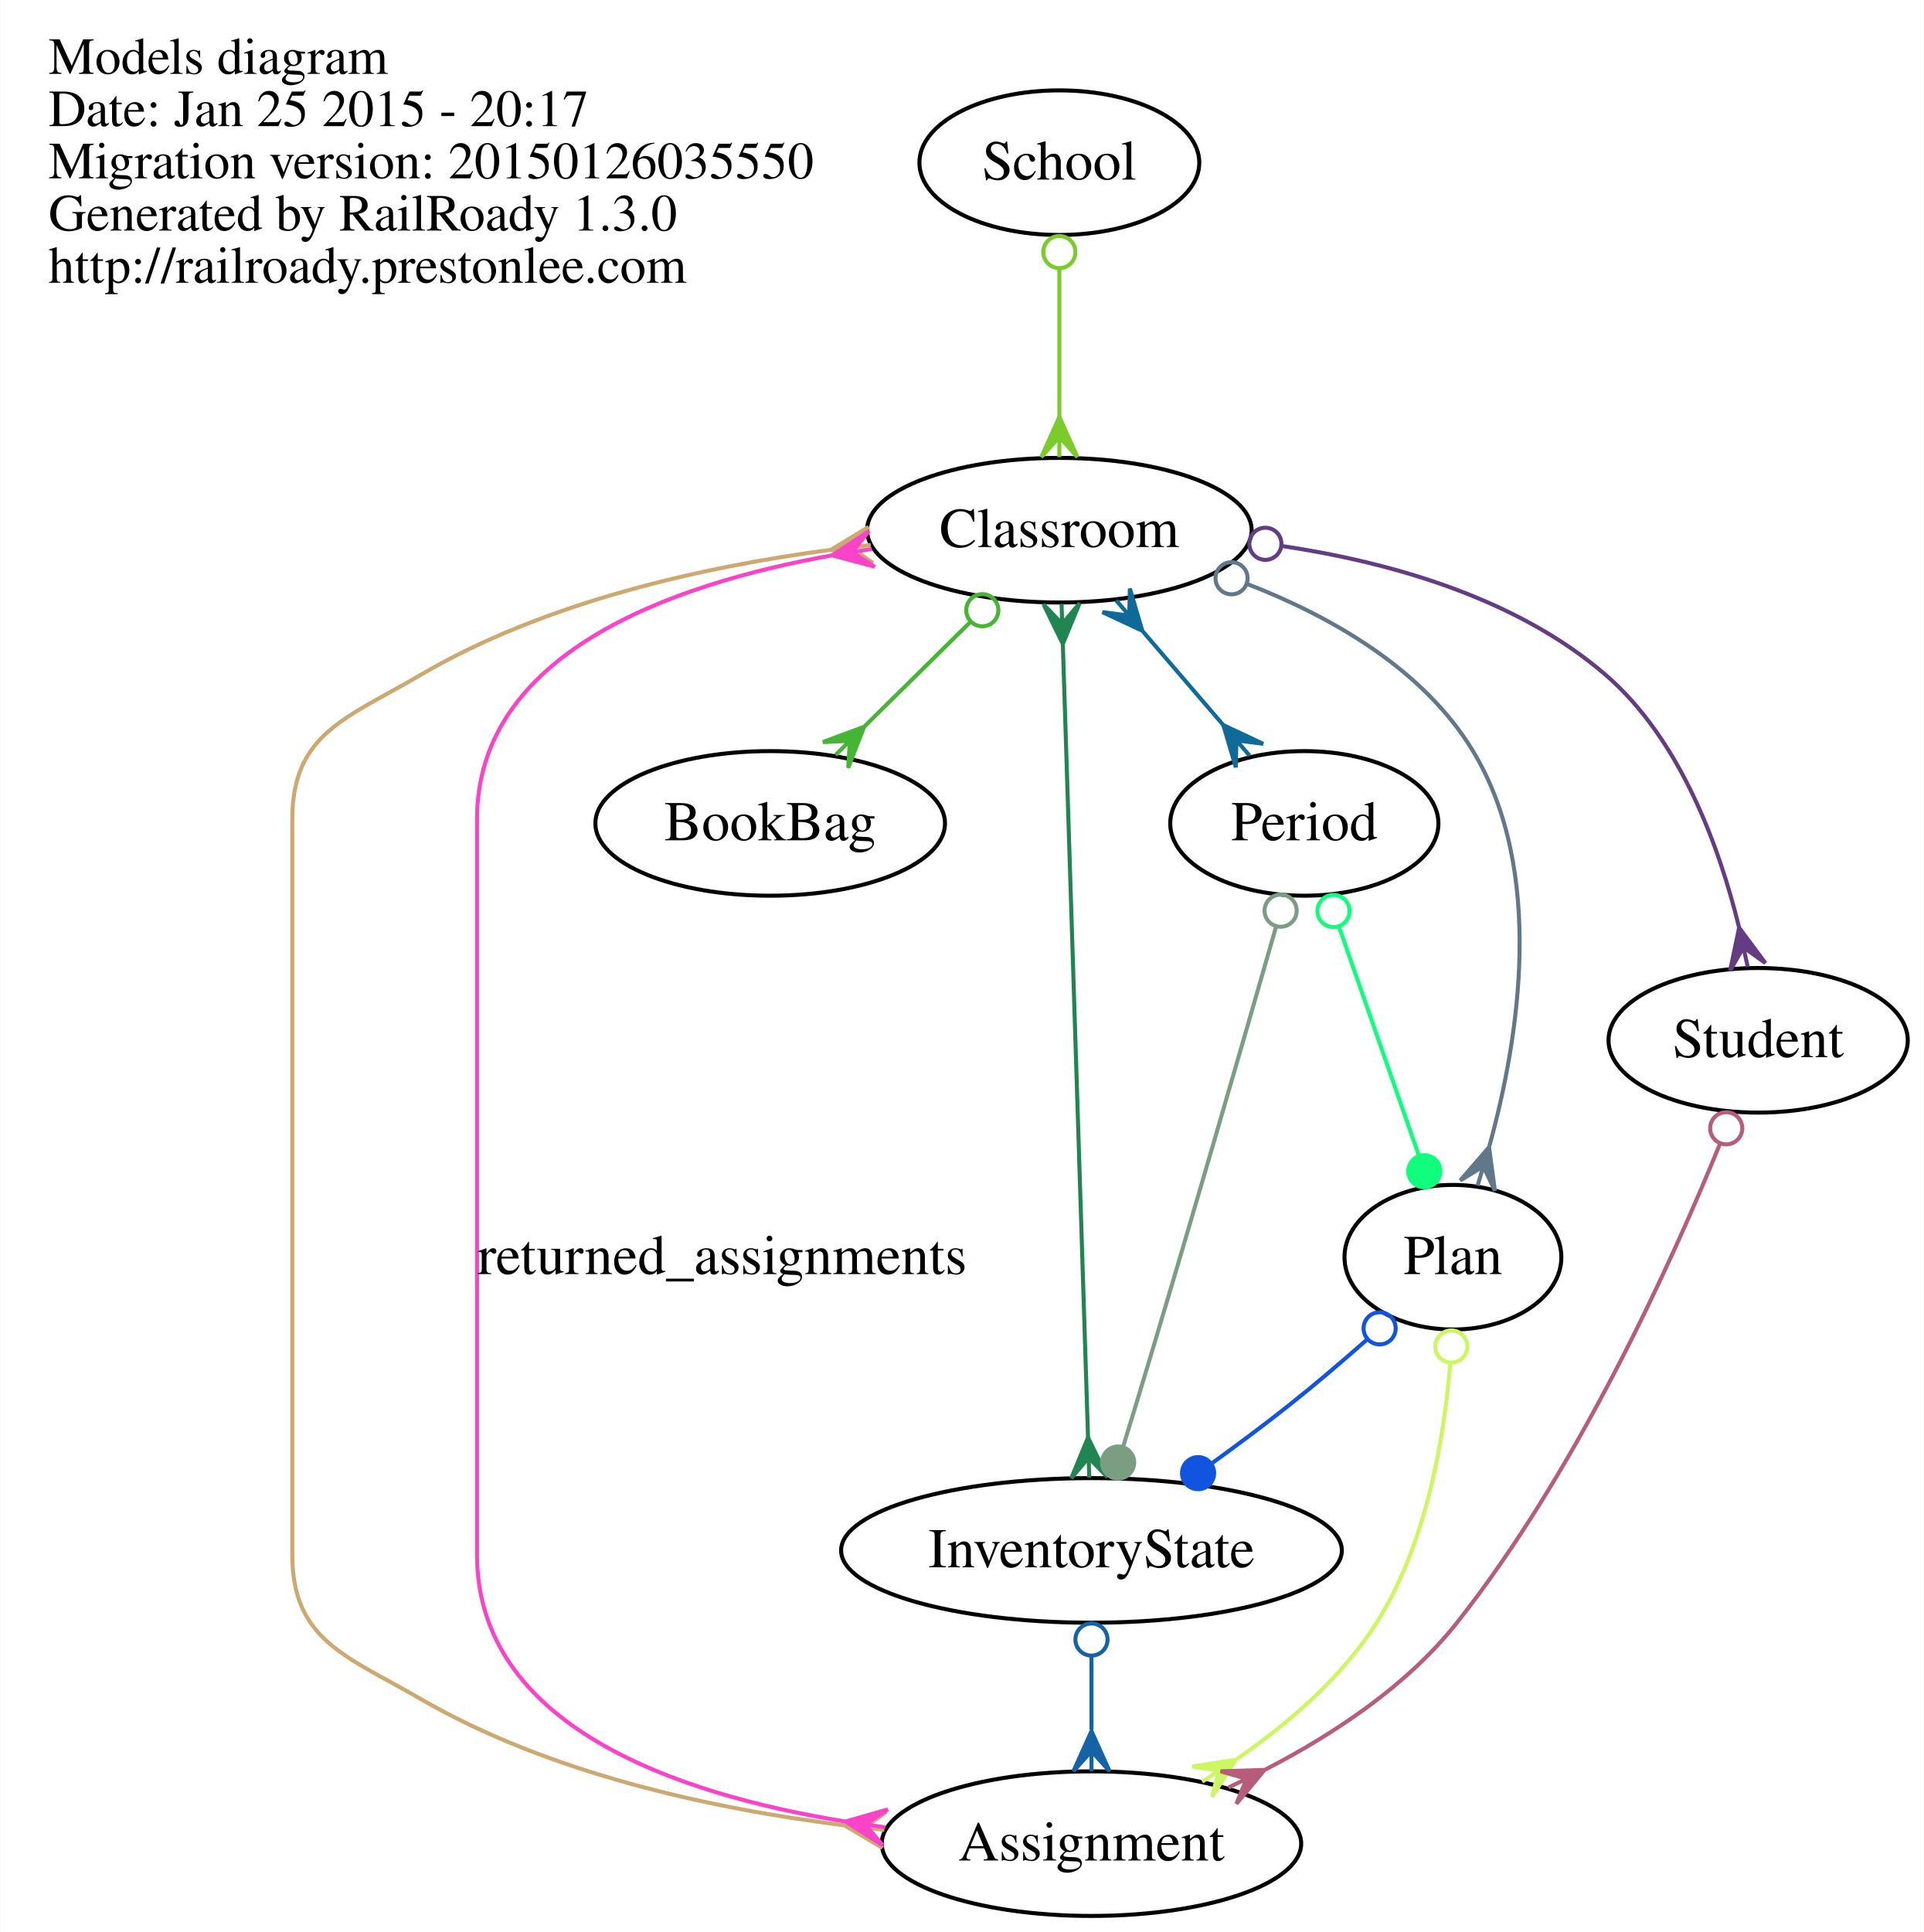
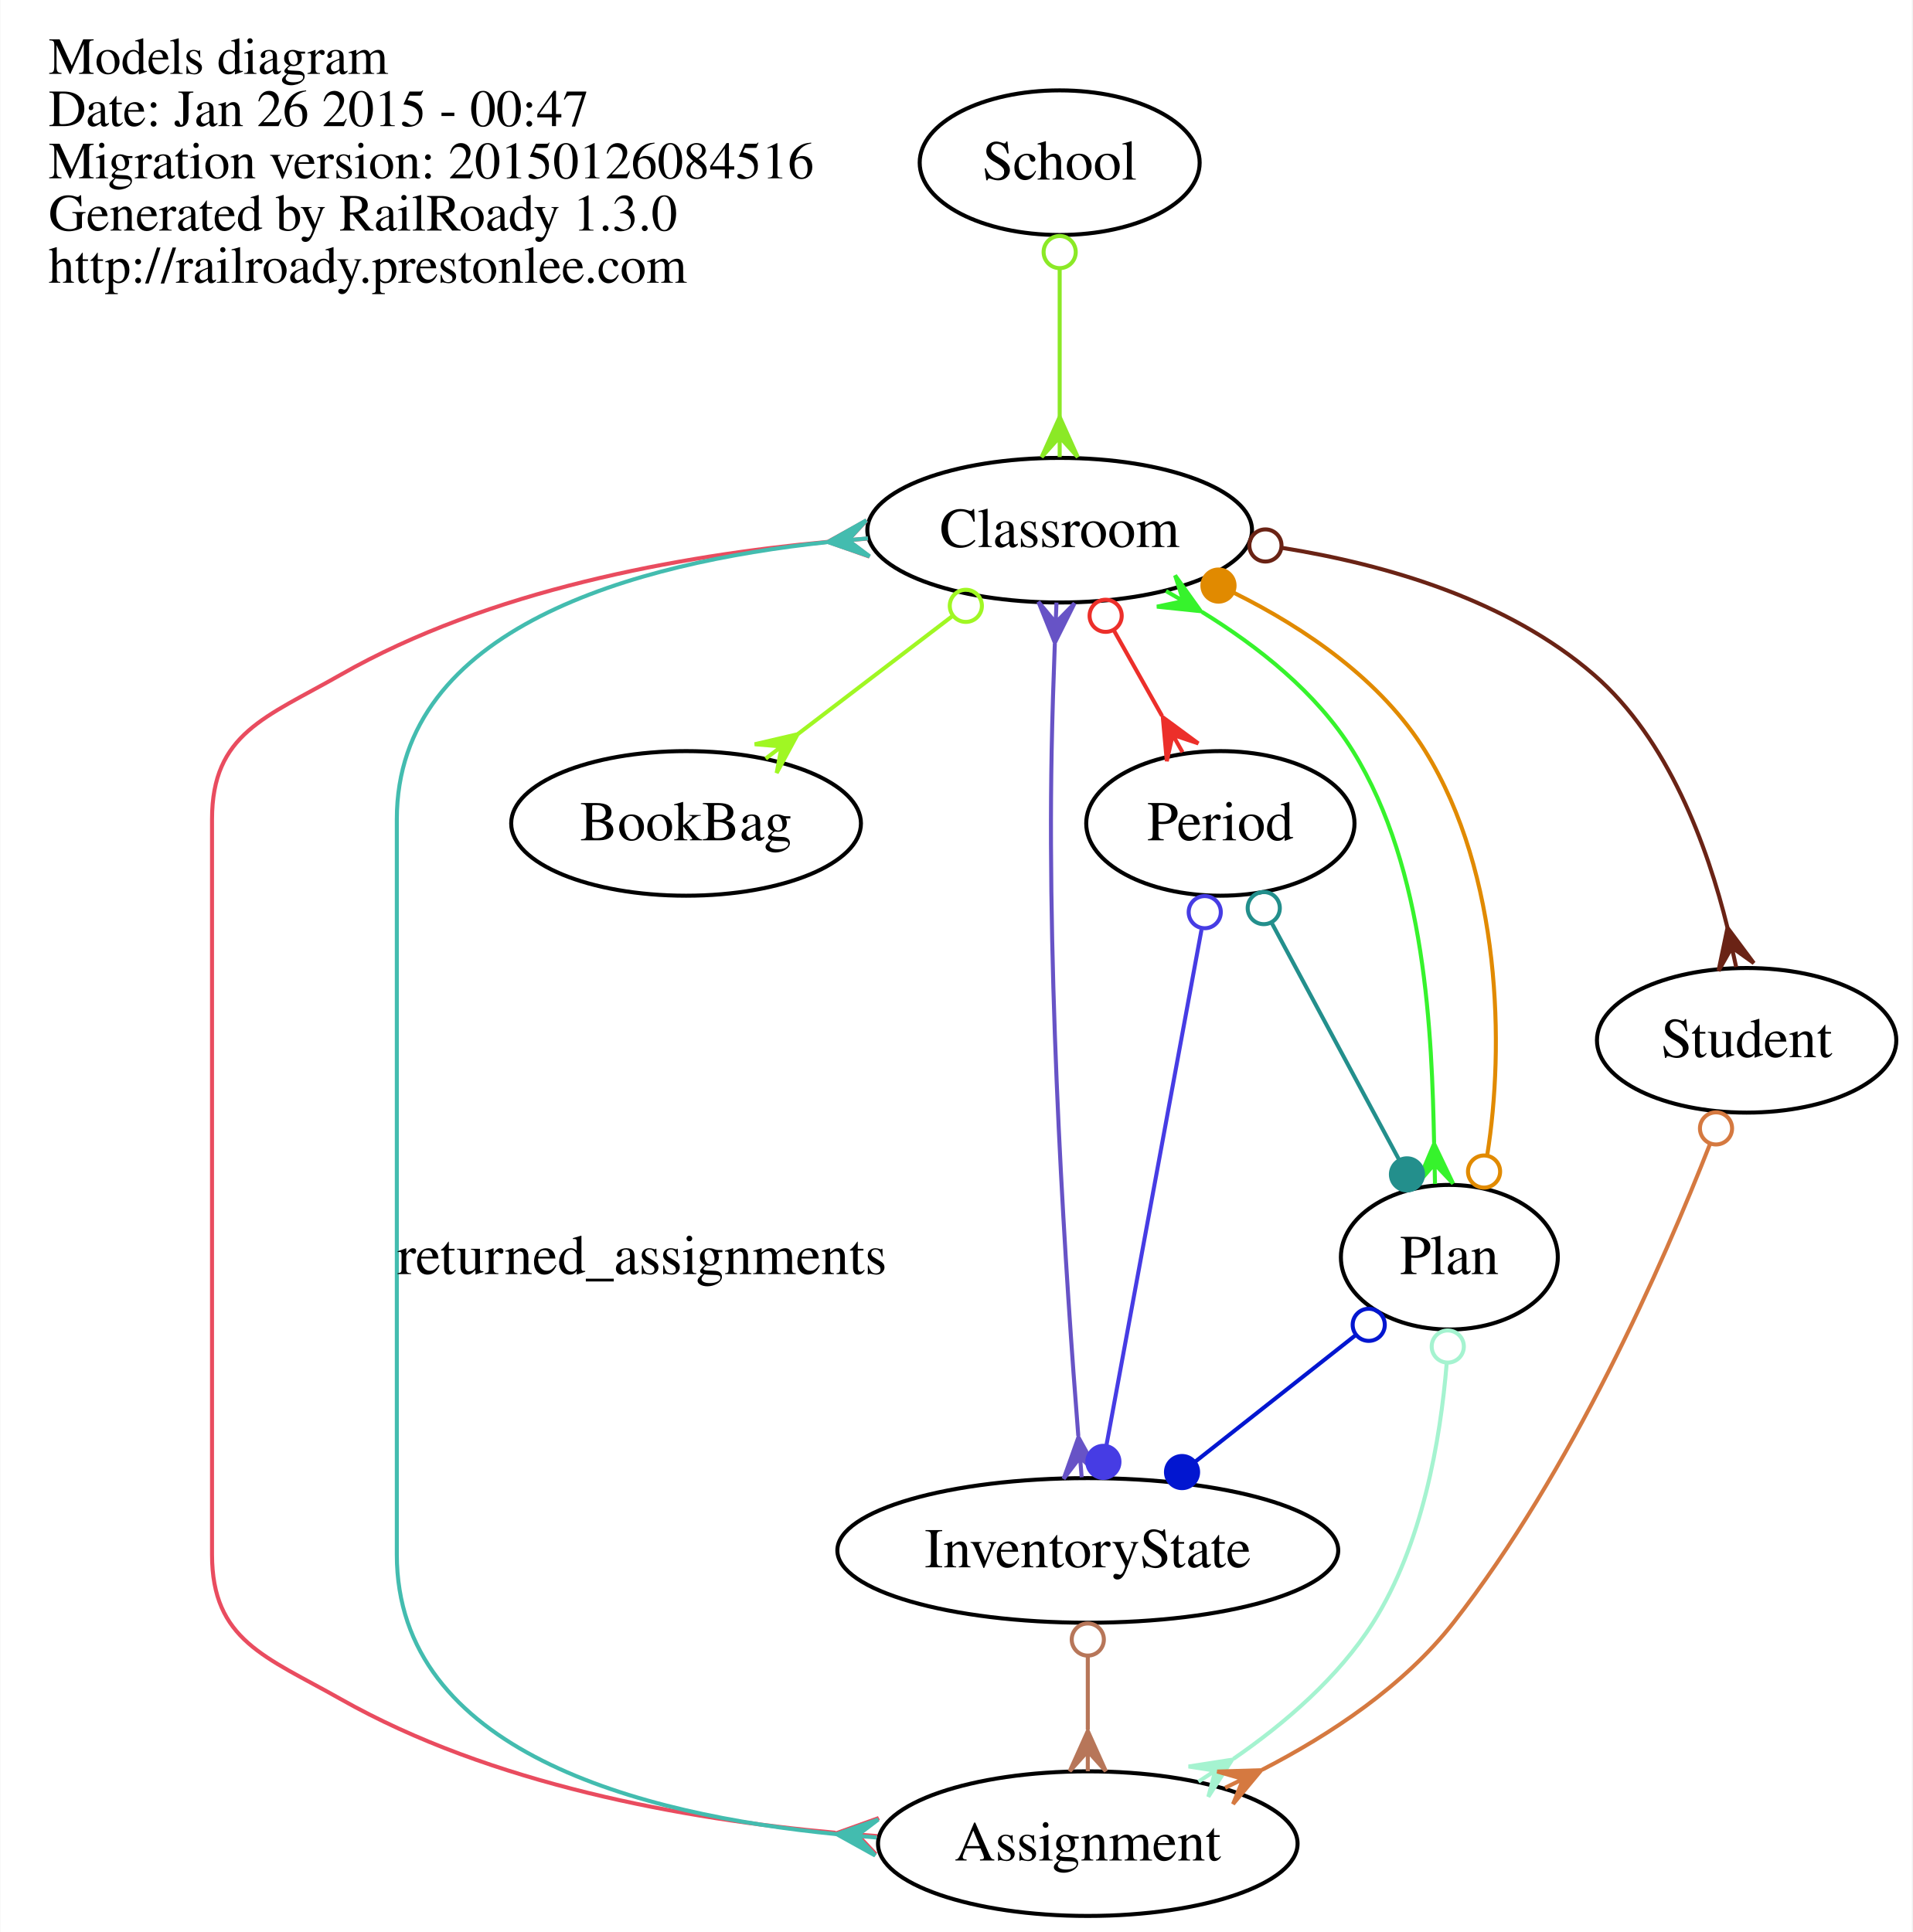
- <svg xmlns="http://www.w3.org/2000/svg" width="479pt" height="481pt" viewBox="0.00 0.00 478.82 481.00">
+ <svg xmlns="http://www.w3.org/2000/svg" width="476pt" height="481pt" viewBox="0.00 0.00 475.82 481.00">
  <g id="graph0" class="graph" transform="scale(1 1) rotate(0) translate(4 477)">
-     <polygon fill="white" stroke="none" points="-4,4 -4,-477 474.817,-477 474.817,4 -4,4" />
+     <polygon fill="white" stroke="none" points="-4,4 -4,-477 471.817,-477 471.817,4 -4,4" />
    <g id="node1" class="node">
      <text text-anchor="start" x="8" y="-458.6" font-family="Times,serif" font-size="13.00">Models diagram</text>
-       <text text-anchor="start" x="8" y="-445.6" font-family="Times,serif" font-size="13.00">Date: Jan 25 2015 - 20:17</text>
-       <text text-anchor="start" x="8" y="-432.6" font-family="Times,serif" font-size="13.00">Migration version: 20150126035550</text>
+       <text text-anchor="start" x="8" y="-445.6" font-family="Times,serif" font-size="13.00">Date: Jan 26 2015 - 00:47</text>
+       <text text-anchor="start" x="8" y="-432.6" font-family="Times,serif" font-size="13.00">Migration version: 20150126084516</text>
      <text text-anchor="start" x="8" y="-419.6" font-family="Times,serif" font-size="13.00">Generated by RailRoady 1.3.0</text>
      <text text-anchor="start" x="8" y="-406.6" font-family="Times,serif" font-size="13.00">http://railroady.prestonlee.com</text>
    </g>
    <g id="node2" class="node">
-       <ellipse fill="none" stroke="black" cx="267.688" cy="-18" rx="52.219" ry="18" />
-       <text text-anchor="middle" x="267.688" y="-13.8" font-family="Times,serif" font-size="14.00">Assignment</text>
+       <ellipse fill="none" stroke="black" cx="266.688" cy="-18" rx="52.219" ry="18" />
+       <text text-anchor="middle" x="266.688" y="-13.8" font-family="Times,serif" font-size="14.00">Assignment</text>
    </g>
    <g id="node3" class="node">
-       <ellipse fill="none" stroke="black" cx="187.688" cy="-272" rx="43.532" ry="18" />
-       <text text-anchor="middle" x="187.688" y="-267.8" font-family="Times,serif" font-size="14.00">BookBag</text>
+       <ellipse fill="none" stroke="black" cx="166.688" cy="-272" rx="43.532" ry="18" />
+       <text text-anchor="middle" x="166.688" y="-267.8" font-family="Times,serif" font-size="14.00">BookBag</text>
    </g>
    <g id="node4" class="node">
      <ellipse fill="none" stroke="black" cx="259.688" cy="-345" rx="47.875" ry="18" />
      <text text-anchor="middle" x="259.688" y="-340.8" font-family="Times,serif" font-size="14.00">Classroom</text>
    </g>
+     <g id="edge3" class="edge">
+       <path fill="none" stroke="#e94c5f" d="M201.886,-342.088C165.115,-338.683 117.64,-330.09 80.688,-309 62.096,-298.389 48.688,-294.407 48.688,-273 48.688,-273 48.688,-273 48.688,-90 48.688,-68.593 62.058,-64.545 80.688,-54 118.195,-32.769 166.097,-24.106 203.895,-20.706" />
+       <polygon fill="#e94c5f" stroke="#e94c5f" points="201.99,-342.096 211.587,-347.401 206.973,-342.506 211.956,-342.916 211.956,-342.916 211.956,-342.916 206.973,-342.506 212.325,-338.432 201.99,-342.096 201.99,-342.096" />
+       <polygon fill="#e94c5f" stroke="#e94c5f" points="204.303,-20.673 214.628,-24.366 209.287,-20.277 214.271,-19.88 214.271,-19.88 214.271,-19.88 209.287,-20.277 213.914,-15.394 204.303,-20.673 204.303,-20.673" />
+     </g>
    <g id="edge4" class="edge">
-       <path fill="none" stroke="#cda972" d="M202.678,-340.106C170.889,-335.885 131.598,-327.128 100.688,-309 82.222,-298.17 68.688,-294.407 68.688,-273 68.688,-273 68.688,-273 68.688,-90 68.688,-68.593 82.168,-64.737 100.688,-54 132.623,-35.487 173.036,-26.704 206.108,-22.565" />
-       <polygon fill="#cda972" stroke="#cda972" points="202.788,-340.12 212.173,-345.791 207.752,-340.722 212.715,-341.324 212.715,-341.324 212.715,-341.324 207.752,-340.722 213.257,-336.856 202.788,-340.12 202.788,-340.12" />
-       <polygon fill="#cda972" stroke="#cda972" points="206.182,-22.556 216.628,-25.895 211.15,-21.99 216.118,-21.424 216.118,-21.424 216.118,-21.424 211.15,-21.99 215.608,-16.953 206.182,-22.556 206.182,-22.556" />
+       <path fill="none" stroke="#43bcaf" d="M201.72,-342.012C154.181,-336.906 94.688,-320.938 94.688,-273 94.688,-273 94.688,-273 94.688,-90 94.688,-41.039 154.973,-25.165 204.162,-20.362" />
+       <polygon fill="#43bcaf" stroke="#43bcaf" points="202.006,-342.039 211.544,-347.45 206.985,-342.504 211.963,-342.969 211.963,-342.969 211.963,-342.969 206.985,-342.504 212.382,-338.489 202.006,-342.039 202.006,-342.039" />
+       <polygon fill="#43bcaf" stroke="#43bcaf" points="204.183,-20.36 214.526,-24.004 209.165,-19.94 214.147,-19.52 214.147,-19.52 214.147,-19.52 209.165,-19.94 213.769,-15.036 204.183,-20.36 204.183,-20.36" />
+       <text text-anchor="middle" x="155.729" y="-159.8" font-family="Times,serif" font-size="14.00">returned_assignments</text>
+     </g>
+     <g id="edge2" class="edge">
+       <path fill="none" stroke="#a0f723" d="M232.962,-323.597C220.928,-314.409 206.721,-303.563 194.554,-294.274" />
+       <ellipse fill="none" stroke="#a0f723" cx="236.329" cy="-326.167" rx="4" ry="4" />
+       <polygon fill="#a0f723" stroke="#a0f723" points="194.457,-294.2 189.239,-284.555 190.483,-291.166 186.508,-288.132 186.508,-288.132 186.508,-288.132 190.483,-291.166 183.778,-291.709 194.457,-294.2 194.457,-294.2" />
+     </g>
+     <g id="node5" class="node">
+       <ellipse fill="none" stroke="black" cx="266.688" cy="-91" rx="62.341" ry="18" />
+       <text text-anchor="middle" x="266.688" y="-86.8" font-family="Times,serif" font-size="14.00">InventoryState</text>
    </g>
    <g id="edge6" class="edge">
-       <path fill="none" stroke="#fb43ca" d="M203.119,-338.739C162.426,-331.472 114.688,-314.172 114.688,-273 114.688,-273 114.688,-273 114.688,-90 114.688,-47.573 163.695,-30.428 206.237,-23.538" />
-       <polygon fill="#fb43ca" stroke="#fb43ca" points="203.139,-338.742 212.292,-344.782 208.075,-339.541 213.011,-340.34 213.011,-340.34 213.011,-340.34 208.075,-339.541 213.73,-335.898 203.139,-338.742 203.139,-338.742" />
-       <polygon fill="#fb43ca" stroke="#fb43ca" points="206.42,-23.511 216.964,-26.523 211.367,-22.791 216.315,-22.07 216.315,-22.07 216.315,-22.07 211.367,-22.791 215.667,-17.617 206.42,-23.511 206.42,-23.511" />
-       <text text-anchor="middle" x="175.729" y="-159.8" font-family="Times,serif" font-size="14.00">returned_assignments</text>
+       <path fill="none" stroke="#6753c6" d="M258.482,-316.759C258.156,-308.197 257.849,-298.706 257.688,-290 256.56,-229.095 261.296,-157.743 264.325,-119.515" />
+       <polygon fill="#6753c6" stroke="#6753c6" points="258.491,-316.988 254.4,-327.162 258.694,-321.984 258.896,-326.98 258.896,-326.98 258.896,-326.98 258.694,-321.984 263.392,-326.798 258.491,-316.988 258.491,-316.988" />
+       <polygon fill="#6753c6" stroke="#6753c6" points="264.353,-119.172 269.65,-109.57 264.759,-114.189 265.165,-109.205 265.165,-109.205 265.165,-109.205 264.759,-114.189 260.679,-108.84 264.353,-119.172 264.353,-119.172" />
    </g>
-     <g id="edge2" class="edge">
-       <path fill="none" stroke="#45b633" d="M237.561,-322.18C229.174,-313.91 219.601,-304.47 211.099,-296.086" />
-       <ellipse fill="none" stroke="#45b633" cx="240.502" cy="-325.08" rx="4" ry="4" />
-       <polygon fill="#45b633" stroke="#45b633" points="211.081,-296.069 207.121,-285.843 207.521,-292.558 203.961,-289.047 203.961,-289.047 203.961,-289.047 207.521,-292.558 200.801,-292.251 211.081,-296.069 211.081,-296.069" />
-     </g>
-     <g id="node5" class="node">
-       <ellipse fill="none" stroke="black" cx="267.688" cy="-91" rx="62.341" ry="18" />
-       <text text-anchor="middle" x="267.688" y="-86.8" font-family="Times,serif" font-size="14.00">InventoryState</text>
+     <g id="node6" class="node">
+       <ellipse fill="none" stroke="black" cx="299.688" cy="-272" rx="33.392" ry="18" />
+       <text text-anchor="middle" x="299.688" y="-267.8" font-family="Times,serif" font-size="14.00">Period</text>
    </g>
    <g id="edge5" class="edge">
-       <path fill="none" stroke="#218552" d="M260.561,-316.482C262.104,-267.887 265.292,-167.453 266.826,-119.133" />
-       <polygon fill="#218552" stroke="#218552" points="260.555,-316.684 255.74,-326.536 260.396,-321.682 260.238,-326.679 260.238,-326.679 260.238,-326.679 260.396,-321.682 264.735,-326.822 260.555,-316.684 260.555,-316.684" />
-       <polygon fill="#218552" stroke="#218552" points="266.827,-119.104 271.642,-109.252 266.986,-114.106 267.145,-109.109 267.145,-109.109 267.145,-109.109 266.986,-114.106 262.647,-108.966 266.827,-119.104 266.827,-119.104" />
+       <path fill="none" stroke="#ec2f2a" d="M273.102,-320.19C276.976,-313.314 281.221,-305.779 285.159,-298.788" />
+       <ellipse fill="none" stroke="#ec2f2a" cx="271.131" cy="-323.689" rx="4" ry="4" />
+       <polygon fill="#ec2f2a" stroke="#ec2f2a" points="285.368,-298.418 294.197,-291.914 287.822,-294.061 290.276,-289.705 290.276,-289.705 290.276,-289.705 287.822,-294.061 286.356,-287.496 285.368,-298.418 285.368,-298.418" />
    </g>
-     <g id="node6" class="node">
-       <ellipse fill="none" stroke="black" cx="320.688" cy="-272" rx="33.392" ry="18" />
-       <text text-anchor="middle" x="320.688" y="-267.8" font-family="Times,serif" font-size="14.00">Period</text>
+     <g id="node7" class="node">
+       <ellipse fill="none" stroke="black" cx="356.688" cy="-164" rx="27" ry="18" />
+       <text text-anchor="middle" x="356.688" y="-159.8" font-family="Times,serif" font-size="14.00">Plan</text>
    </g>
    <g id="edge7" class="edge">
-       <path fill="none" stroke="#0d6a99" d="M280.542,-319.728C286.972,-312.243 294.041,-304.015 300.431,-296.578" />
-       <polygon fill="#0d6a99" stroke="#0d6a99" points="280.352,-319.948 270.422,-324.6 277.094,-323.74 273.836,-327.533 273.836,-327.533 273.836,-327.533 277.094,-323.74 277.249,-330.465 280.352,-319.948 280.352,-319.948" />
-       <polygon fill="#0d6a99" stroke="#0d6a99" points="300.519,-296.475 310.449,-291.822 303.778,-292.682 307.036,-288.89 307.036,-288.89 307.036,-288.89 303.778,-292.682 303.623,-285.957 300.519,-296.475 300.519,-296.475" />
-     </g>
-     <g id="node7" class="node">
-       <ellipse fill="none" stroke="black" cx="357.688" cy="-164" rx="27" ry="18" />
-       <text text-anchor="middle" x="357.688" y="-159.8" font-family="Times,serif" font-size="14.00">Plan</text>
-     </g>
-     <g id="edge3" class="edge">
-       <path fill="none" stroke="#60788a" d="M306.458,-331.616C327.508,-323.453 350.357,-310.387 362.688,-290 380.747,-260.141 374.168,-218.523 366.764,-191.669" />
-       <ellipse fill="none" stroke="#60788a" cx="302.564" cy="-333.035" rx="4" ry="4" />
-       <polygon fill="#60788a" stroke="#60788a" points="366.684,-191.401 368.14,-180.532 365.256,-186.609 363.828,-181.817 363.828,-181.817 363.828,-181.817 365.256,-186.609 359.515,-183.103 366.684,-191.401 366.684,-191.401" />
+       <path fill="none" stroke="#36f32c" d="M295.103,-324.661C308.987,-316.112 323.64,-304.627 332.688,-290 350.978,-260.429 352.329,-219.34 352.89,-192.467" />
+       <polygon fill="#36f32c" stroke="#36f32c" points="294.803,-324.834 283.896,-325.966 290.48,-327.346 286.156,-329.857 286.156,-329.857 286.156,-329.857 290.48,-327.346 288.417,-333.748 294.803,-324.834 294.803,-324.834" />
+       <polygon fill="#36f32c" stroke="#36f32c" points="352.895,-192.234 357.618,-182.337 353.007,-187.235 353.119,-182.237 353.119,-182.237 353.119,-182.237 353.007,-187.235 348.62,-182.136 352.895,-192.234 352.895,-192.234" />
    </g>
    <g id="node9" class="node">
-       <ellipse fill="none" stroke="black" cx="433.688" cy="-218" rx="37.259" ry="18" />
-       <text text-anchor="middle" x="433.688" y="-213.8" font-family="Times,serif" font-size="14.00">Student</text>
+       <ellipse fill="none" stroke="black" cx="430.688" cy="-218" rx="37.259" ry="18" />
+       <text text-anchor="middle" x="430.688" y="-213.8" font-family="Times,serif" font-size="14.00">Student</text>
    </g>
    <g id="edge1" class="edge">
-       <path fill="none" stroke="#643c83" d="M315.242,-341.046C342.223,-337.002 373.516,-328.118 395.688,-309 414.283,-292.966 423.999,-266.286 428.931,-246.128" />
-       <ellipse fill="none" stroke="#643c83" cx="310.986" cy="-341.618" rx="4" ry="4" />
-       <polygon fill="#643c83" stroke="#643c83" points="428.951,-246.039 435.492,-237.237 430.024,-241.155 431.097,-236.272 431.097,-236.272 431.097,-236.272 430.024,-241.155 426.701,-235.306 428.951,-246.039 428.951,-246.039" />
+       <path fill="none" stroke="#6a2315" d="M314.932,-340.62C341.115,-336.443 371.271,-327.569 392.688,-309 411.239,-292.915 420.961,-266.242 425.907,-246.099" />
+       <ellipse fill="none" stroke="#6a2315" cx="310.906" cy="-341.2" rx="4" ry="4" />
+       <polygon fill="#6a2315" stroke="#6a2315" points="425.925,-246.017 432.474,-237.221 427.002,-241.134 428.079,-236.252 428.079,-236.252 428.079,-236.252 427.002,-241.134 423.685,-235.282 425.925,-246.017 425.925,-246.017" />
    </g>
    <g id="edge8" class="edge">
-       <path fill="none" stroke="#1562a6" d="M267.688,-64.791C267.688,-58.832 267.688,-52.45 267.688,-46.399" />
-       <ellipse fill="none" stroke="#1562a6" cx="267.688" cy="-68.813" rx="4" ry="4" />
-       <polygon fill="#1562a6" stroke="#1562a6" points="267.688,-46.029 272.188,-36.029 267.688,-41.029 267.688,-36.029 267.688,-36.029 267.688,-36.029 267.688,-41.029 263.188,-36.029 267.688,-46.029 267.688,-46.029" />
+       <path fill="none" stroke="#b77659" d="M266.688,-64.791C266.688,-58.832 266.688,-52.45 266.688,-46.399" />
+       <ellipse fill="none" stroke="#b77659" cx="266.688" cy="-68.813" rx="4" ry="4" />
+       <polygon fill="#b77659" stroke="#b77659" points="266.688,-46.029 271.188,-36.029 266.688,-41.029 266.688,-36.029 266.688,-36.029 266.688,-36.029 266.688,-41.029 262.188,-36.029 266.688,-46.029 266.688,-46.029" />
    </g>
    <g id="edge10" class="edge">
-       <path fill="none" stroke="#7b9e83" d="M313.63,-246.221C305.407,-217.492 291.332,-168.738 278.688,-127 277.691,-123.708 276.625,-120.248 275.563,-116.837" />
-       <ellipse fill="none" stroke="#7b9e83" cx="314.787" cy="-250.272" rx="4" ry="4" />
-       <ellipse fill="#7b9e83" stroke="#7b9e83" cx="274.326" cy="-112.885" rx="4" ry="4" />
+       <path fill="none" stroke="#463ce4" d="M294.997,-245.557C288.703,-211.416 277.592,-151.149 271.325,-117.156" />
+       <ellipse fill="none" stroke="#463ce4" cx="295.798" cy="-249.903" rx="4" ry="4" />
+       <ellipse fill="#463ce4" stroke="#463ce4" cx="270.568" cy="-113.045" rx="4" ry="4" />
    </g>
    <g id="edge9" class="edge">
-       <path fill="none" stroke="#10fd7e" d="M329.336,-246.223C335.3,-229.137 343.193,-206.526 349.136,-189.5" />
-       <ellipse fill="none" stroke="#10fd7e" cx="327.951" cy="-250.193" rx="4" ry="4" />
-       <ellipse fill="#10fd7e" stroke="#10fd7e" cx="350.562" cy="-185.416" rx="4" ry="4" />
+       <path fill="none" stroke="#238f8c" d="M312.512,-247.152C321.996,-229.515 334.841,-205.627 344.236,-188.156" />
+       <ellipse fill="none" stroke="#238f8c" cx="310.488" cy="-250.915" rx="4" ry="4" />
+       <ellipse fill="#238f8c" stroke="#238f8c" cx="346.136" cy="-184.622" rx="4" ry="4" />
+     </g>
+     <g id="edge12" class="edge">
+       <path fill="none" stroke="#a5f3d0" d="M356.021,-137.532C354.458,-118.461 349.983,-92.424 337.688,-73 329.074,-59.391 315.741,-47.927 302.945,-39.112" />
+       <ellipse fill="none" stroke="#a5f3d0" cx="356.293" cy="-141.764" rx="4" ry="4" />
+       <polygon fill="#a5f3d0" stroke="#a5f3d0" points="302.615,-38.897 296.693,-29.668 298.426,-36.167 294.236,-33.438 294.236,-33.438 294.236,-33.438 298.426,-36.167 291.78,-37.208 302.615,-38.897 302.615,-38.897" />
    </g>
    <g id="edge11" class="edge">
-       <path fill="none" stroke="#ccf763" d="M357.021,-137.532C355.458,-118.461 350.983,-92.424 338.688,-73 330.074,-59.391 316.741,-47.927 303.945,-39.112" />
-       <ellipse fill="none" stroke="#ccf763" cx="357.293" cy="-141.764" rx="4" ry="4" />
-       <polygon fill="#ccf763" stroke="#ccf763" points="303.615,-38.897 297.693,-29.668 299.426,-36.167 295.236,-33.438 295.236,-33.438 295.236,-33.438 299.426,-36.167 292.78,-37.208 303.615,-38.897 303.615,-38.897" />
+       <path fill="none" stroke="#e18a00" d="M366.121,-189.466C370.408,-216.2 369.674,-259.305 350.688,-290 339.86,-307.505 321.004,-320.51 303.157,-329.366" />
+       <ellipse fill="none" stroke="#e18a00" cx="365.325" cy="-185.326" rx="4" ry="4" />
+       <ellipse fill="#e18a00" stroke="#e18a00" cx="299.218" cy="-331.212" rx="4" ry="4" />
    </g>
-     <g id="edge12" class="edge">
-       <path fill="none" stroke="#1054e0" d="M336.436,-143.622C330.184,-138.118 323.257,-132.208 316.688,-127 310.672,-122.23 304.075,-117.317 297.726,-112.734" />
-       <ellipse fill="none" stroke="#1054e0" cx="339.437" cy="-146.291" rx="4" ry="4" />
-       <ellipse fill="#1054e0" stroke="#1054e0" cx="294.229" cy="-110.238" rx="4" ry="4" />
+     <g id="edge13" class="edge">
+       <path fill="none" stroke="#0216d0" d="M333.46,-144.676C321.218,-135.019 306.145,-123.128 293.42,-113.089" />
+       <ellipse fill="none" stroke="#0216d0" cx="336.619" cy="-147.168" rx="4" ry="4" />
+       <ellipse fill="#0216d0" stroke="#0216d0" cx="290.147" cy="-110.507" rx="4" ry="4" />
    </g>
    <g id="node8" class="node">
      <ellipse fill="none" stroke="black" cx="259.688" cy="-436.5" rx="34.846" ry="18" />
      <text text-anchor="middle" x="259.688" y="-432.3" font-family="Times,serif" font-size="14.00">School</text>
    </g>
-     <g id="edge13" class="edge">
-       <path fill="none" stroke="#7bcc2a" d="M259.688,-409.903C259.688,-398.441 259.688,-384.914 259.688,-373.263" />
-       <ellipse fill="none" stroke="#7bcc2a" cx="259.688" cy="-414.243" rx="4" ry="4" />
-       <polygon fill="#7bcc2a" stroke="#7bcc2a" points="259.688,-373.204 264.188,-363.203 259.688,-368.204 259.688,-363.204 259.688,-363.204 259.688,-363.204 259.688,-368.204 255.188,-363.204 259.688,-373.204 259.688,-373.204" />
+     <g id="edge14" class="edge">
+       <path fill="none" stroke="#8be926" d="M259.688,-409.903C259.688,-398.441 259.688,-384.914 259.688,-373.263" />
+       <ellipse fill="none" stroke="#8be926" cx="259.688" cy="-414.243" rx="4" ry="4" />
+       <polygon fill="#8be926" stroke="#8be926" points="259.688,-373.204 264.188,-363.203 259.688,-368.204 259.688,-363.204 259.688,-363.204 259.688,-363.204 259.688,-368.204 255.188,-363.204 259.688,-373.204 259.688,-373.204" />
    </g>
-     <g id="edge14" class="edge">
-       <path fill="none" stroke="#b55d7b" d="M424.209,-192.283C411.94,-162.197 388.549,-110.745 358.688,-73 346.282,-57.319 327.975,-45.21 311.028,-36.471" />
-       <ellipse fill="none" stroke="#b55d7b" cx="425.739" cy="-196.098" rx="4" ry="4" />
-       <polygon fill="#b55d7b" stroke="#b55d7b" points="310.783,-36.352 303.774,-27.918 306.291,-34.157 301.799,-31.961 301.799,-31.961 301.799,-31.961 306.291,-34.157 299.823,-36.005 310.783,-36.352 310.783,-36.352" />
+     <g id="edge15" class="edge">
+       <path fill="none" stroke="#d57940" d="M421.602,-192.266C409.801,-162.164 387.174,-110.695 357.688,-73 345.368,-57.251 327.074,-45.132 310.113,-36.404" />
+       <ellipse fill="none" stroke="#d57940" cx="423.066" cy="-196.066" rx="4" ry="4" />
+       <polygon fill="#d57940" stroke="#d57940" points="309.864,-36.282 302.845,-27.857 305.369,-34.092 300.874,-31.902 300.874,-31.902 300.874,-31.902 305.369,-34.092 298.903,-35.947 309.864,-36.282 309.864,-36.282" />
    </g>
  </g>
</svg>
